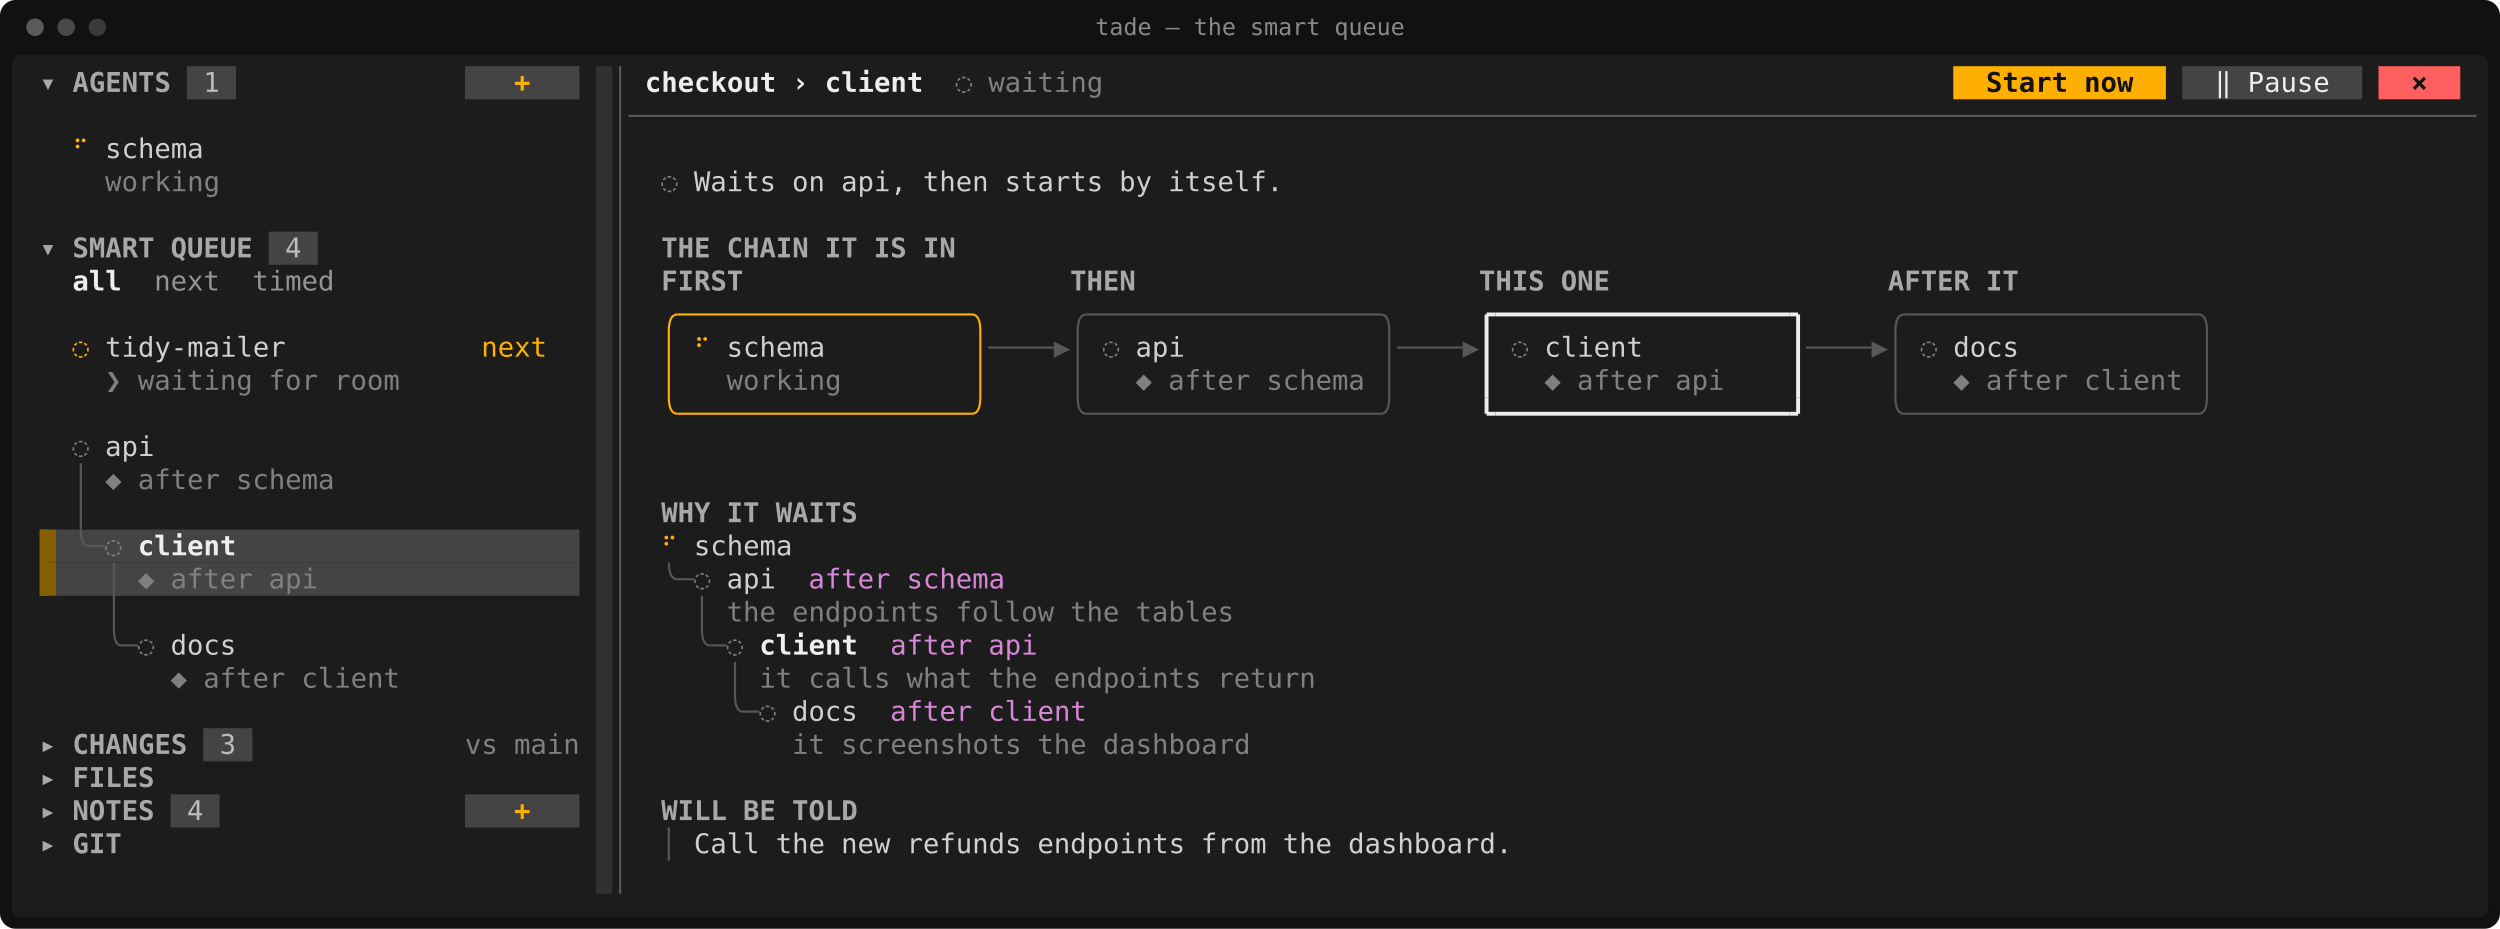
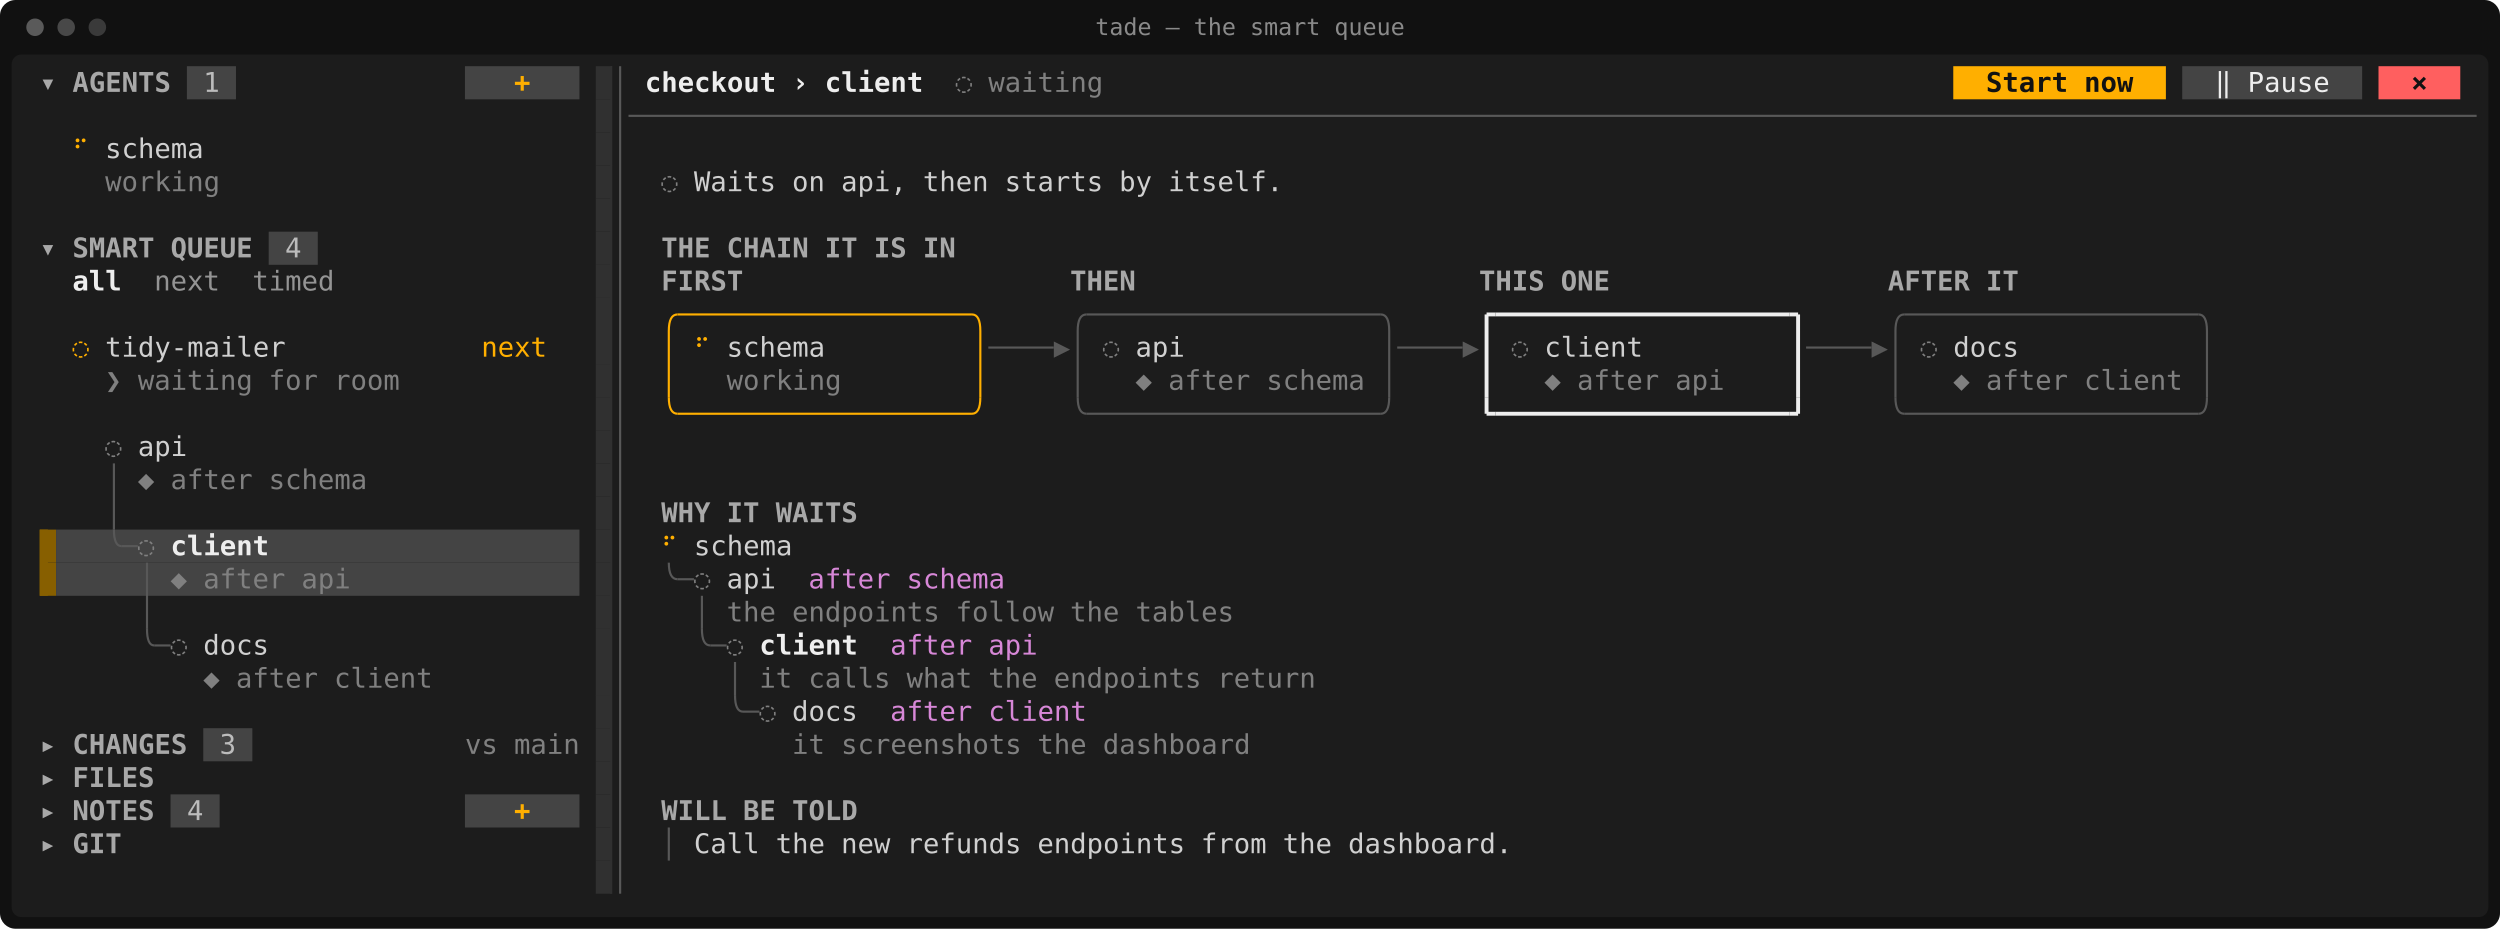
<svg xmlns="http://www.w3.org/2000/svg" viewBox="0 0 1284 477" width="1284" height="477" font-family="ui-monospace,SFMono-Regular,Menlo,Consolas,'DejaVu Sans Mono','Liberation Mono',monospace" font-size="14" role="img" aria-label="tade — the smart queue">
  <rect width="1284" height="477" rx="8" fill="#111111" />
  <rect x="6" y="28" width="1272" height="443" rx="5" fill="#1c1c1c" />
  <circle cx="18" cy="14" r="4.5" fill="#5a5a5a" />
  <circle cx="34" cy="14" r="4.5" fill="#484848" />
  <circle cx="50" cy="14" r="4.5" fill="#3a3a3a" />
  <text x="642" y="18" fill="#8a8a8a" font-size="12" text-anchor="middle">tade — the smart queue</text>
  <rect x="96" y="34" width="25.2" height="17" fill="#444444" />
  <rect x="238.8" y="34" width="58.8" height="17" fill="#444444" />
  <rect x="306" y="34" width="8.4" height="17" fill="#303030" />
  <rect x="1003.2" y="34" width="109.2" height="17" fill="#ffaf00" />
  <rect x="1120.8" y="34" width="92.4" height="17" fill="#444444" />
  <rect x="1221.6" y="34" width="42" height="17" fill="#ff5f5f" />
  <rect x="306" y="51" width="8.4" height="17" fill="#303030" />
  <rect x="306" y="68" width="8.4" height="17" fill="#303030" />
  <rect x="306" y="85" width="8.4" height="17" fill="#303030" />
  <rect x="306" y="102" width="8.4" height="17" fill="#303030" />
  <rect x="138" y="119" width="25.2" height="17" fill="#444444" />
  <rect x="306" y="119" width="8.4" height="17" fill="#303030" />
  <rect x="306" y="136" width="8.4" height="17" fill="#303030" />
  <rect x="306" y="153" width="8.4" height="17" fill="#303030" />
  <rect x="306" y="170" width="8.4" height="17" fill="#303030" />
  <rect x="306" y="187" width="8.4" height="17" fill="#303030" />
  <rect x="306" y="204" width="8.4" height="17" fill="#303030" />
  <rect x="306" y="221" width="8.4" height="17" fill="#303030" />
  <rect x="306" y="238" width="8.4" height="17" fill="#303030" />
  <rect x="306" y="255" width="8.4" height="17" fill="#303030" />
  <rect x="20.4" y="272" width="8.4" height="17" fill="#875f00" />
  <rect x="28.8" y="272" width="268.8" height="17" fill="#444444" />
  <rect x="306" y="272" width="8.4" height="17" fill="#303030" />
  <rect x="20.4" y="289" width="8.4" height="17" fill="#875f00" />
  <rect x="28.8" y="289" width="268.8" height="17" fill="#444444" />
  <rect x="306" y="289" width="8.4" height="17" fill="#303030" />
  <rect x="306" y="306" width="8.4" height="17" fill="#303030" />
  <rect x="306" y="323" width="8.4" height="17" fill="#303030" />
  <rect x="306" y="340" width="8.4" height="17" fill="#303030" />
  <rect x="306" y="357" width="8.4" height="17" fill="#303030" />
  <rect x="104.4" y="374" width="25.2" height="17" fill="#444444" />
  <rect x="306" y="374" width="8.4" height="17" fill="#303030" />
  <rect x="306" y="391" width="8.4" height="17" fill="#303030" />
  <rect x="87.6" y="408" width="25.2" height="17" fill="#444444" />
  <rect x="238.8" y="408" width="58.8" height="17" fill="#444444" />
  <rect x="306" y="408" width="8.4" height="17" fill="#303030" />
  <rect x="306" y="425" width="8.4" height="17" fill="#303030" />
  <rect x="306" y="442" width="8.4" height="17" fill="#303030" />
  <rect x="313.35" y="34" width="1.05" height="425" fill="#303030" />
  <rect x="20.4" y="272" width="4.2" height="34" fill="#875f00" />
  <line x1="318.5" y1="34" x2="318.5" y2="459" stroke="#585858" stroke-width="1.1" />
  <line x1="322.8" y1="59.5" x2="1272" y2="59.5" stroke="#585858" stroke-width="1.1" />
  <path d="M343.5 170Q343.5 161.5 348 161.5" fill="none" stroke="#ffaf00" stroke-width="1.1" />
  <line x1="348" y1="161.5" x2="499.2" y2="161.5" stroke="#ffaf00" stroke-width="1.1" />
  <path d="M503.5 170Q503.5 161.5 499.2 161.5" fill="none" stroke="#ffaf00" stroke-width="1.1" />
  <path d="M553.5 170Q553.5 161.5 558 161.5" fill="none" stroke="#585858" stroke-width="1.1" />
  <line x1="558" y1="161.5" x2="709.2" y2="161.5" stroke="#585858" stroke-width="1.1" />
  <path d="M713.5 170Q713.5 161.5 709.2 161.5" fill="none" stroke="#585858" stroke-width="1.1" />
  <line x1="763.5" y1="161.5" x2="768" y2="161.5" stroke="#eeeeee" stroke-width="2" />
  <line x1="763.5" y1="161.5" x2="763.5" y2="170" stroke="#eeeeee" stroke-width="2" />
  <line x1="768" y1="161.5" x2="919.2" y2="161.5" stroke="#eeeeee" stroke-width="2" />
  <line x1="919.2" y1="161.5" x2="923.5" y2="161.5" stroke="#eeeeee" stroke-width="2" />
  <line x1="923.5" y1="161.5" x2="923.5" y2="170" stroke="#eeeeee" stroke-width="2" />
  <path d="M973.5 170Q973.5 161.5 978 161.5" fill="none" stroke="#585858" stroke-width="1.1" />
  <line x1="978" y1="161.5" x2="1129.2" y2="161.5" stroke="#585858" stroke-width="1.1" />
  <path d="M1133.5 170Q1133.5 161.5 1129.2 161.5" fill="none" stroke="#585858" stroke-width="1.1" />
  <line x1="343.5" y1="170" x2="343.5" y2="204" stroke="#ffaf00" stroke-width="1.1" />
  <line x1="503.5" y1="170" x2="503.5" y2="204" stroke="#ffaf00" stroke-width="1.1" />
  <line x1="507.6" y1="178.5" x2="541.2" y2="178.5" stroke="#585858" stroke-width="1.1" />
  <line x1="553.5" y1="170" x2="553.5" y2="204" stroke="#585858" stroke-width="1.1" />
  <line x1="713.5" y1="170" x2="713.5" y2="204" stroke="#585858" stroke-width="1.1" />
  <line x1="717.6" y1="178.5" x2="751.2" y2="178.5" stroke="#585858" stroke-width="1.1" />
  <line x1="763.5" y1="170" x2="763.5" y2="204" stroke="#eeeeee" stroke-width="2" />
  <line x1="923.5" y1="170" x2="923.5" y2="204" stroke="#eeeeee" stroke-width="2" />
  <line x1="927.6" y1="178.5" x2="961.2" y2="178.5" stroke="#585858" stroke-width="1.1" />
  <line x1="973.5" y1="170" x2="973.5" y2="204" stroke="#585858" stroke-width="1.1" />
  <line x1="1133.5" y1="170" x2="1133.5" y2="204" stroke="#585858" stroke-width="1.1" />
  <path d="M343.5 204Q343.5 212.5 348 212.5" fill="none" stroke="#ffaf00" stroke-width="1.1" />
  <line x1="348" y1="212.5" x2="499.2" y2="212.5" stroke="#ffaf00" stroke-width="1.1" />
  <path d="M503.5 204Q503.5 212.5 499.2 212.5" fill="none" stroke="#ffaf00" stroke-width="1.1" />
  <path d="M553.5 204Q553.5 212.5 558 212.5" fill="none" stroke="#585858" stroke-width="1.1" />
  <line x1="558" y1="212.5" x2="709.2" y2="212.5" stroke="#585858" stroke-width="1.1" />
  <path d="M713.5 204Q713.5 212.5 709.2 212.5" fill="none" stroke="#585858" stroke-width="1.1" />
  <line x1="763.5" y1="212.5" x2="768" y2="212.5" stroke="#eeeeee" stroke-width="2" />
  <line x1="763.5" y1="204" x2="763.5" y2="212.5" stroke="#eeeeee" stroke-width="2" />
  <line x1="768" y1="212.5" x2="919.2" y2="212.5" stroke="#eeeeee" stroke-width="2" />
  <line x1="919.2" y1="212.5" x2="923.5" y2="212.5" stroke="#eeeeee" stroke-width="2" />
  <line x1="923.5" y1="204" x2="923.5" y2="212.5" stroke="#eeeeee" stroke-width="2" />
  <path d="M973.5 204Q973.5 212.5 978 212.5" fill="none" stroke="#585858" stroke-width="1.1" />
  <line x1="978" y1="212.5" x2="1129.2" y2="212.5" stroke="#585858" stroke-width="1.1" />
  <path d="M1133.5 204Q1133.5 212.5 1129.2 212.5" fill="none" stroke="#585858" stroke-width="1.1" />
-   <line x1="41.5" y1="238" x2="41.5" y2="272" stroke="#585858" stroke-width="1.1" />
-   <path d="M41.5 272Q41.5 280.5 45.6 280.5" fill="none" stroke="#585858" stroke-width="1.1" />
-   <line x1="45.6" y1="280.5" x2="54" y2="280.5" stroke="#585858" stroke-width="1.1" />
-   <line x1="58.5" y1="289" x2="58.5" y2="323" stroke="#585858" stroke-width="1.1" />
+   <line x1="58.5" y1="238" x2="58.5" y2="272" stroke="#585858" stroke-width="1.1" />
+   <path d="M58.5 272Q58.5 280.5 62.4 280.5" fill="none" stroke="#585858" stroke-width="1.1" />
+   <line x1="62.4" y1="280.5" x2="70.8" y2="280.5" stroke="#585858" stroke-width="1.1" />
+   <line x1="75.5" y1="289" x2="75.5" y2="323" stroke="#585858" stroke-width="1.1" />
  <path d="M343.5 289Q343.5 297.5 348 297.5" fill="none" stroke="#585858" stroke-width="1.1" />
  <line x1="348" y1="297.5" x2="356.4" y2="297.5" stroke="#585858" stroke-width="1.1" />
  <line x1="360.5" y1="306" x2="360.5" y2="323" stroke="#585858" stroke-width="1.1" />
-   <path d="M58.5 323Q58.5 331.5 62.4 331.5" fill="none" stroke="#585858" stroke-width="1.1" />
-   <line x1="62.4" y1="331.5" x2="70.8" y2="331.5" stroke="#585858" stroke-width="1.1" />
+   <path d="M75.5 323Q75.5 331.5 79.2 331.5" fill="none" stroke="#585858" stroke-width="1.1" />
+   <line x1="79.2" y1="331.5" x2="87.6" y2="331.5" stroke="#585858" stroke-width="1.1" />
  <path d="M360.5 323Q360.5 331.5 364.8 331.5" fill="none" stroke="#585858" stroke-width="1.1" />
  <line x1="364.8" y1="331.5" x2="373.2" y2="331.5" stroke="#585858" stroke-width="1.1" />
  <line x1="377.5" y1="340" x2="377.5" y2="357" stroke="#585858" stroke-width="1.1" />
  <path d="M377.5 357Q377.5 365.5 381.6 365.5" fill="none" stroke="#585858" stroke-width="1.1" />
  <line x1="381.6" y1="365.5" x2="390" y2="365.5" stroke="#585858" stroke-width="1.1" />
  <line x1="343.5" y1="425" x2="343.5" y2="442" stroke="#585858" stroke-width="1.1" />
  <text x="20.4" y="47.2" textLength="8.4" lengthAdjust="spacingAndGlyphs" fill="#a8a8a8" font-weight="700">▾</text>
  <text x="37.2" y="47.2" textLength="50.4" lengthAdjust="spacingAndGlyphs" fill="#a8a8a8" font-weight="700">AGENTS</text>
  <text x="104.4" y="47.2" textLength="8.4" lengthAdjust="spacingAndGlyphs" fill="#bcbcbc">1</text>
  <text x="264" y="47.2" textLength="8.4" lengthAdjust="spacingAndGlyphs" fill="#ffaf00" font-weight="700">+</text>
  <text x="331.2" y="47.2" textLength="67.2" lengthAdjust="spacingAndGlyphs" fill="#eeeeee" font-weight="700">checkout</text>
  <text x="406.8" y="47.2" textLength="8.4" lengthAdjust="spacingAndGlyphs" fill="#eeeeee" font-weight="700">›</text>
  <text x="423.6" y="47.2" textLength="50.4" lengthAdjust="spacingAndGlyphs" fill="#eeeeee" font-weight="700">client</text>
  <text x="490.8" y="47.2" textLength="8.4" lengthAdjust="spacingAndGlyphs" fill="#808080">◌</text>
  <text x="507.6" y="47.2" textLength="58.8" lengthAdjust="spacingAndGlyphs" fill="#808080">waiting</text>
  <text x="1020" y="47.2" textLength="42" lengthAdjust="spacingAndGlyphs" fill="#121212" font-weight="700">Start</text>
  <text x="1070.4" y="47.2" textLength="25.2" lengthAdjust="spacingAndGlyphs" fill="#121212" font-weight="700">now</text>
  <text x="1137.6" y="47.2" textLength="8.4" lengthAdjust="spacingAndGlyphs" fill="#eeeeee">‖</text>
  <text x="1154.4" y="47.2" textLength="42" lengthAdjust="spacingAndGlyphs" fill="#eeeeee">Pause</text>
  <text x="1238.4" y="47.2" textLength="8.4" lengthAdjust="spacingAndGlyphs" fill="#121212" font-weight="700">×</text>
  <text x="37.2" y="81.2" textLength="8.4" lengthAdjust="spacingAndGlyphs" fill="#ffaf00">⠋</text>
  <text x="54" y="81.2" textLength="50.4" lengthAdjust="spacingAndGlyphs" fill="#d0d0d0">schema</text>
  <text x="54" y="98.2" textLength="58.8" lengthAdjust="spacingAndGlyphs" fill="#808080">working</text>
  <text x="339.6" y="98.2" textLength="8.4" lengthAdjust="spacingAndGlyphs" fill="#808080">◌</text>
  <text x="356.4" y="98.2" textLength="42" lengthAdjust="spacingAndGlyphs" fill="#d0d0d0">Waits</text>
  <text x="406.8" y="98.2" textLength="16.8" lengthAdjust="spacingAndGlyphs" fill="#d0d0d0">on</text>
  <text x="432" y="98.2" textLength="33.6" lengthAdjust="spacingAndGlyphs" fill="#d0d0d0">api,</text>
  <text x="474" y="98.2" textLength="33.6" lengthAdjust="spacingAndGlyphs" fill="#d0d0d0">then</text>
  <text x="516" y="98.2" textLength="50.4" lengthAdjust="spacingAndGlyphs" fill="#d0d0d0">starts</text>
  <text x="574.8" y="98.2" textLength="16.8" lengthAdjust="spacingAndGlyphs" fill="#d0d0d0">by</text>
  <text x="600" y="98.2" textLength="58.8" lengthAdjust="spacingAndGlyphs" fill="#d0d0d0">itself.</text>
  <text x="20.4" y="132.2" textLength="8.4" lengthAdjust="spacingAndGlyphs" fill="#a8a8a8" font-weight="700">▾</text>
  <text x="37.2" y="132.2" textLength="42" lengthAdjust="spacingAndGlyphs" fill="#a8a8a8" font-weight="700">SMART</text>
  <text x="87.6" y="132.2" textLength="42" lengthAdjust="spacingAndGlyphs" fill="#a8a8a8" font-weight="700">QUEUE</text>
  <text x="146.4" y="132.2" textLength="8.4" lengthAdjust="spacingAndGlyphs" fill="#bcbcbc">4</text>
  <text x="339.6" y="132.2" textLength="25.2" lengthAdjust="spacingAndGlyphs" fill="#a8a8a8" font-weight="700">THE</text>
  <text x="373.2" y="132.2" textLength="42" lengthAdjust="spacingAndGlyphs" fill="#a8a8a8" font-weight="700">CHAIN</text>
  <text x="423.6" y="132.2" textLength="16.8" lengthAdjust="spacingAndGlyphs" fill="#a8a8a8" font-weight="700">IT</text>
  <text x="448.8" y="132.2" textLength="16.8" lengthAdjust="spacingAndGlyphs" fill="#a8a8a8" font-weight="700">IS</text>
  <text x="474" y="132.2" textLength="16.8" lengthAdjust="spacingAndGlyphs" fill="#a8a8a8" font-weight="700">IN</text>
  <text x="37.2" y="149.2" textLength="25.2" lengthAdjust="spacingAndGlyphs" fill="#eeeeee" font-weight="700">all</text>
  <text x="79.2" y="149.2" textLength="33.6" lengthAdjust="spacingAndGlyphs" fill="#949494">next</text>
  <text x="129.6" y="149.2" textLength="42" lengthAdjust="spacingAndGlyphs" fill="#949494">timed</text>
  <text x="339.6" y="149.2" textLength="42" lengthAdjust="spacingAndGlyphs" fill="#a8a8a8" font-weight="700">FIRST</text>
  <text x="549.6" y="149.2" textLength="33.6" lengthAdjust="spacingAndGlyphs" fill="#a8a8a8" font-weight="700">THEN</text>
  <text x="759.6" y="149.2" textLength="33.6" lengthAdjust="spacingAndGlyphs" fill="#a8a8a8" font-weight="700">THIS</text>
  <text x="801.6" y="149.2" textLength="25.2" lengthAdjust="spacingAndGlyphs" fill="#a8a8a8" font-weight="700">ONE</text>
  <text x="969.6" y="149.2" textLength="42" lengthAdjust="spacingAndGlyphs" fill="#a8a8a8" font-weight="700">AFTER</text>
  <text x="1020" y="149.2" textLength="16.8" lengthAdjust="spacingAndGlyphs" fill="#a8a8a8" font-weight="700">IT</text>
  <text x="37.2" y="183.2" textLength="8.4" lengthAdjust="spacingAndGlyphs" fill="#ffaf00">◌</text>
  <text x="54" y="183.2" textLength="92.4" lengthAdjust="spacingAndGlyphs" fill="#d0d0d0">tidy-mailer</text>
  <text x="247.2" y="183.2" textLength="33.6" lengthAdjust="spacingAndGlyphs" fill="#ffaf00">next</text>
  <text x="356.4" y="183.2" textLength="8.4" lengthAdjust="spacingAndGlyphs" fill="#ffaf00">⠋</text>
  <text x="373.2" y="183.2" textLength="50.4" lengthAdjust="spacingAndGlyphs" fill="#d0d0d0">schema</text>
  <text x="541.2" y="183.2" textLength="8.4" lengthAdjust="spacingAndGlyphs" fill="#585858">▶</text>
  <text x="566.4" y="183.2" textLength="8.4" lengthAdjust="spacingAndGlyphs" fill="#808080">◌</text>
  <text x="583.2" y="183.2" textLength="25.2" lengthAdjust="spacingAndGlyphs" fill="#d0d0d0">api</text>
  <text x="751.2" y="183.2" textLength="8.4" lengthAdjust="spacingAndGlyphs" fill="#585858">▶</text>
  <text x="776.4" y="183.2" textLength="8.4" lengthAdjust="spacingAndGlyphs" fill="#808080">◌</text>
  <text x="793.2" y="183.2" textLength="50.4" lengthAdjust="spacingAndGlyphs" fill="#d0d0d0">client</text>
  <text x="961.2" y="183.2" textLength="8.4" lengthAdjust="spacingAndGlyphs" fill="#585858">▶</text>
  <text x="986.4" y="183.2" textLength="8.4" lengthAdjust="spacingAndGlyphs" fill="#808080">◌</text>
  <text x="1003.2" y="183.2" textLength="33.6" lengthAdjust="spacingAndGlyphs" fill="#d0d0d0">docs</text>
  <text x="54" y="200.2" textLength="8.4" lengthAdjust="spacingAndGlyphs" fill="#808080">❯</text>
  <text x="70.8" y="200.2" textLength="58.8" lengthAdjust="spacingAndGlyphs" fill="#808080">waiting</text>
  <text x="138" y="200.2" textLength="25.2" lengthAdjust="spacingAndGlyphs" fill="#808080">for</text>
  <text x="171.6" y="200.2" textLength="33.6" lengthAdjust="spacingAndGlyphs" fill="#808080">room</text>
  <text x="373.2" y="200.2" textLength="58.8" lengthAdjust="spacingAndGlyphs" fill="#808080">working</text>
  <text x="583.2" y="200.2" textLength="8.4" lengthAdjust="spacingAndGlyphs" fill="#808080">◆</text>
  <text x="600" y="200.2" textLength="42" lengthAdjust="spacingAndGlyphs" fill="#808080">after</text>
  <text x="650.4" y="200.2" textLength="50.4" lengthAdjust="spacingAndGlyphs" fill="#808080">schema</text>
  <text x="793.2" y="200.2" textLength="8.4" lengthAdjust="spacingAndGlyphs" fill="#808080">◆</text>
  <text x="810" y="200.2" textLength="42" lengthAdjust="spacingAndGlyphs" fill="#808080">after</text>
  <text x="860.4" y="200.2" textLength="25.2" lengthAdjust="spacingAndGlyphs" fill="#808080">api</text>
  <text x="1003.2" y="200.2" textLength="8.4" lengthAdjust="spacingAndGlyphs" fill="#808080">◆</text>
  <text x="1020" y="200.2" textLength="42" lengthAdjust="spacingAndGlyphs" fill="#808080">after</text>
  <text x="1070.4" y="200.2" textLength="50.4" lengthAdjust="spacingAndGlyphs" fill="#808080">client</text>
-   <text x="37.2" y="234.2" textLength="8.4" lengthAdjust="spacingAndGlyphs" fill="#808080">◌</text>
-   <text x="54" y="234.2" textLength="25.2" lengthAdjust="spacingAndGlyphs" fill="#d0d0d0">api</text>
-   <text x="54" y="251.2" textLength="8.4" lengthAdjust="spacingAndGlyphs" fill="#808080">◆</text>
-   <text x="70.8" y="251.2" textLength="42" lengthAdjust="spacingAndGlyphs" fill="#808080">after</text>
-   <text x="121.2" y="251.2" textLength="50.4" lengthAdjust="spacingAndGlyphs" fill="#808080">schema</text>
+   <text x="54" y="234.2" textLength="8.4" lengthAdjust="spacingAndGlyphs" fill="#808080">◌</text>
+   <text x="70.8" y="234.2" textLength="25.2" lengthAdjust="spacingAndGlyphs" fill="#d0d0d0">api</text>
+   <text x="70.8" y="251.2" textLength="8.4" lengthAdjust="spacingAndGlyphs" fill="#808080">◆</text>
+   <text x="87.6" y="251.2" textLength="42" lengthAdjust="spacingAndGlyphs" fill="#808080">after</text>
+   <text x="138" y="251.2" textLength="50.4" lengthAdjust="spacingAndGlyphs" fill="#808080">schema</text>
  <text x="339.6" y="268.2" textLength="25.2" lengthAdjust="spacingAndGlyphs" fill="#a8a8a8" font-weight="700">WHY</text>
  <text x="373.2" y="268.2" textLength="16.8" lengthAdjust="spacingAndGlyphs" fill="#a8a8a8" font-weight="700">IT</text>
  <text x="398.4" y="268.2" textLength="42" lengthAdjust="spacingAndGlyphs" fill="#a8a8a8" font-weight="700">WAITS</text>
-   <text x="54" y="285.2" textLength="8.4" lengthAdjust="spacingAndGlyphs" fill="#808080">◌</text>
-   <text x="70.8" y="285.2" textLength="50.4" lengthAdjust="spacingAndGlyphs" fill="#eeeeee" font-weight="700">client</text>
+   <text x="70.8" y="285.2" textLength="8.4" lengthAdjust="spacingAndGlyphs" fill="#808080">◌</text>
+   <text x="87.6" y="285.2" textLength="50.4" lengthAdjust="spacingAndGlyphs" fill="#eeeeee" font-weight="700">client</text>
  <text x="339.6" y="285.2" textLength="8.4" lengthAdjust="spacingAndGlyphs" fill="#ffaf00">⠋</text>
  <text x="356.4" y="285.2" textLength="50.4" lengthAdjust="spacingAndGlyphs" fill="#d0d0d0">schema</text>
-   <text x="70.8" y="302.2" textLength="8.4" lengthAdjust="spacingAndGlyphs" fill="#808080">◆</text>
-   <text x="87.6" y="302.2" textLength="42" lengthAdjust="spacingAndGlyphs" fill="#808080">after</text>
-   <text x="138" y="302.2" textLength="25.2" lengthAdjust="spacingAndGlyphs" fill="#808080">api</text>
+   <text x="87.6" y="302.2" textLength="8.4" lengthAdjust="spacingAndGlyphs" fill="#808080">◆</text>
+   <text x="104.4" y="302.2" textLength="42" lengthAdjust="spacingAndGlyphs" fill="#808080">after</text>
+   <text x="154.8" y="302.2" textLength="25.2" lengthAdjust="spacingAndGlyphs" fill="#808080">api</text>
  <text x="356.4" y="302.2" textLength="8.4" lengthAdjust="spacingAndGlyphs" fill="#808080">◌</text>
  <text x="373.2" y="302.2" textLength="25.2" lengthAdjust="spacingAndGlyphs" fill="#d0d0d0">api</text>
  <text x="415.2" y="302.2" textLength="42" lengthAdjust="spacingAndGlyphs" fill="#d787d7">after</text>
  <text x="465.6" y="302.2" textLength="50.4" lengthAdjust="spacingAndGlyphs" fill="#d787d7">schema</text>
  <text x="373.2" y="319.2" textLength="25.2" lengthAdjust="spacingAndGlyphs" fill="#808080">the</text>
  <text x="406.8" y="319.2" textLength="75.6" lengthAdjust="spacingAndGlyphs" fill="#808080">endpoints</text>
  <text x="490.8" y="319.2" textLength="50.4" lengthAdjust="spacingAndGlyphs" fill="#808080">follow</text>
  <text x="549.6" y="319.2" textLength="25.2" lengthAdjust="spacingAndGlyphs" fill="#808080">the</text>
  <text x="583.2" y="319.2" textLength="50.4" lengthAdjust="spacingAndGlyphs" fill="#808080">tables</text>
-   <text x="70.8" y="336.2" textLength="8.4" lengthAdjust="spacingAndGlyphs" fill="#808080">◌</text>
-   <text x="87.6" y="336.2" textLength="33.6" lengthAdjust="spacingAndGlyphs" fill="#d0d0d0">docs</text>
+   <text x="87.6" y="336.2" textLength="8.4" lengthAdjust="spacingAndGlyphs" fill="#808080">◌</text>
+   <text x="104.4" y="336.2" textLength="33.6" lengthAdjust="spacingAndGlyphs" fill="#d0d0d0">docs</text>
  <text x="373.2" y="336.2" textLength="8.4" lengthAdjust="spacingAndGlyphs" fill="#808080">◌</text>
  <text x="390" y="336.2" textLength="50.4" lengthAdjust="spacingAndGlyphs" fill="#eeeeee" font-weight="700">client</text>
  <text x="457.2" y="336.2" textLength="42" lengthAdjust="spacingAndGlyphs" fill="#d787d7">after</text>
  <text x="507.6" y="336.2" textLength="25.2" lengthAdjust="spacingAndGlyphs" fill="#d787d7">api</text>
-   <text x="87.6" y="353.2" textLength="8.4" lengthAdjust="spacingAndGlyphs" fill="#808080">◆</text>
-   <text x="104.4" y="353.2" textLength="42" lengthAdjust="spacingAndGlyphs" fill="#808080">after</text>
-   <text x="154.8" y="353.2" textLength="50.4" lengthAdjust="spacingAndGlyphs" fill="#808080">client</text>
+   <text x="104.4" y="353.2" textLength="8.4" lengthAdjust="spacingAndGlyphs" fill="#808080">◆</text>
+   <text x="121.2" y="353.2" textLength="42" lengthAdjust="spacingAndGlyphs" fill="#808080">after</text>
+   <text x="171.6" y="353.2" textLength="50.4" lengthAdjust="spacingAndGlyphs" fill="#808080">client</text>
  <text x="390" y="353.2" textLength="16.8" lengthAdjust="spacingAndGlyphs" fill="#808080">it</text>
  <text x="415.2" y="353.2" textLength="42" lengthAdjust="spacingAndGlyphs" fill="#808080">calls</text>
  <text x="465.6" y="353.2" textLength="33.6" lengthAdjust="spacingAndGlyphs" fill="#808080">what</text>
  <text x="507.6" y="353.2" textLength="25.2" lengthAdjust="spacingAndGlyphs" fill="#808080">the</text>
  <text x="541.2" y="353.2" textLength="75.6" lengthAdjust="spacingAndGlyphs" fill="#808080">endpoints</text>
  <text x="625.2" y="353.2" textLength="50.4" lengthAdjust="spacingAndGlyphs" fill="#808080">return</text>
  <text x="390" y="370.2" textLength="8.4" lengthAdjust="spacingAndGlyphs" fill="#808080">◌</text>
  <text x="406.8" y="370.2" textLength="33.6" lengthAdjust="spacingAndGlyphs" fill="#d0d0d0">docs</text>
  <text x="457.2" y="370.2" textLength="42" lengthAdjust="spacingAndGlyphs" fill="#d787d7">after</text>
  <text x="507.6" y="370.2" textLength="50.4" lengthAdjust="spacingAndGlyphs" fill="#d787d7">client</text>
  <text x="20.4" y="387.2" textLength="8.4" lengthAdjust="spacingAndGlyphs" fill="#a8a8a8" font-weight="700">▸</text>
  <text x="37.2" y="387.2" textLength="58.8" lengthAdjust="spacingAndGlyphs" fill="#a8a8a8" font-weight="700">CHANGES</text>
  <text x="112.8" y="387.2" textLength="8.4" lengthAdjust="spacingAndGlyphs" fill="#bcbcbc">3</text>
  <text x="238.8" y="387.2" textLength="16.8" lengthAdjust="spacingAndGlyphs" fill="#808080">vs</text>
  <text x="264" y="387.2" textLength="33.6" lengthAdjust="spacingAndGlyphs" fill="#808080">main</text>
  <text x="406.8" y="387.2" textLength="16.8" lengthAdjust="spacingAndGlyphs" fill="#808080">it</text>
  <text x="432" y="387.2" textLength="92.4" lengthAdjust="spacingAndGlyphs" fill="#808080">screenshots</text>
  <text x="532.8" y="387.2" textLength="25.2" lengthAdjust="spacingAndGlyphs" fill="#808080">the</text>
  <text x="566.4" y="387.2" textLength="75.6" lengthAdjust="spacingAndGlyphs" fill="#808080">dashboard</text>
  <text x="20.4" y="404.2" textLength="8.4" lengthAdjust="spacingAndGlyphs" fill="#a8a8a8" font-weight="700">▸</text>
  <text x="37.2" y="404.2" textLength="42" lengthAdjust="spacingAndGlyphs" fill="#a8a8a8" font-weight="700">FILES</text>
  <text x="20.4" y="421.2" textLength="8.4" lengthAdjust="spacingAndGlyphs" fill="#a8a8a8" font-weight="700">▸</text>
  <text x="37.2" y="421.2" textLength="42" lengthAdjust="spacingAndGlyphs" fill="#a8a8a8" font-weight="700">NOTES</text>
  <text x="96" y="421.2" textLength="8.4" lengthAdjust="spacingAndGlyphs" fill="#bcbcbc">4</text>
  <text x="264" y="421.2" textLength="8.4" lengthAdjust="spacingAndGlyphs" fill="#ffaf00" font-weight="700">+</text>
  <text x="339.6" y="421.2" textLength="33.6" lengthAdjust="spacingAndGlyphs" fill="#a8a8a8" font-weight="700">WILL</text>
  <text x="381.6" y="421.2" textLength="16.8" lengthAdjust="spacingAndGlyphs" fill="#a8a8a8" font-weight="700">BE</text>
  <text x="406.8" y="421.2" textLength="33.6" lengthAdjust="spacingAndGlyphs" fill="#a8a8a8" font-weight="700">TOLD</text>
  <text x="20.4" y="438.2" textLength="8.4" lengthAdjust="spacingAndGlyphs" fill="#a8a8a8" font-weight="700">▸</text>
  <text x="37.2" y="438.2" textLength="25.2" lengthAdjust="spacingAndGlyphs" fill="#a8a8a8" font-weight="700">GIT</text>
  <text x="356.4" y="438.2" textLength="33.6" lengthAdjust="spacingAndGlyphs" fill="#d0d0d0">Call</text>
  <text x="398.4" y="438.2" textLength="25.2" lengthAdjust="spacingAndGlyphs" fill="#d0d0d0">the</text>
  <text x="432" y="438.2" textLength="25.2" lengthAdjust="spacingAndGlyphs" fill="#d0d0d0">new</text>
  <text x="465.6" y="438.2" textLength="58.8" lengthAdjust="spacingAndGlyphs" fill="#d0d0d0">refunds</text>
  <text x="532.8" y="438.2" textLength="75.6" lengthAdjust="spacingAndGlyphs" fill="#d0d0d0">endpoints</text>
  <text x="616.8" y="438.2" textLength="33.6" lengthAdjust="spacingAndGlyphs" fill="#d0d0d0">from</text>
  <text x="658.8" y="438.2" textLength="25.2" lengthAdjust="spacingAndGlyphs" fill="#d0d0d0">the</text>
  <text x="692.4" y="438.2" textLength="84" lengthAdjust="spacingAndGlyphs" fill="#d0d0d0">dashboard.</text>
</svg>
